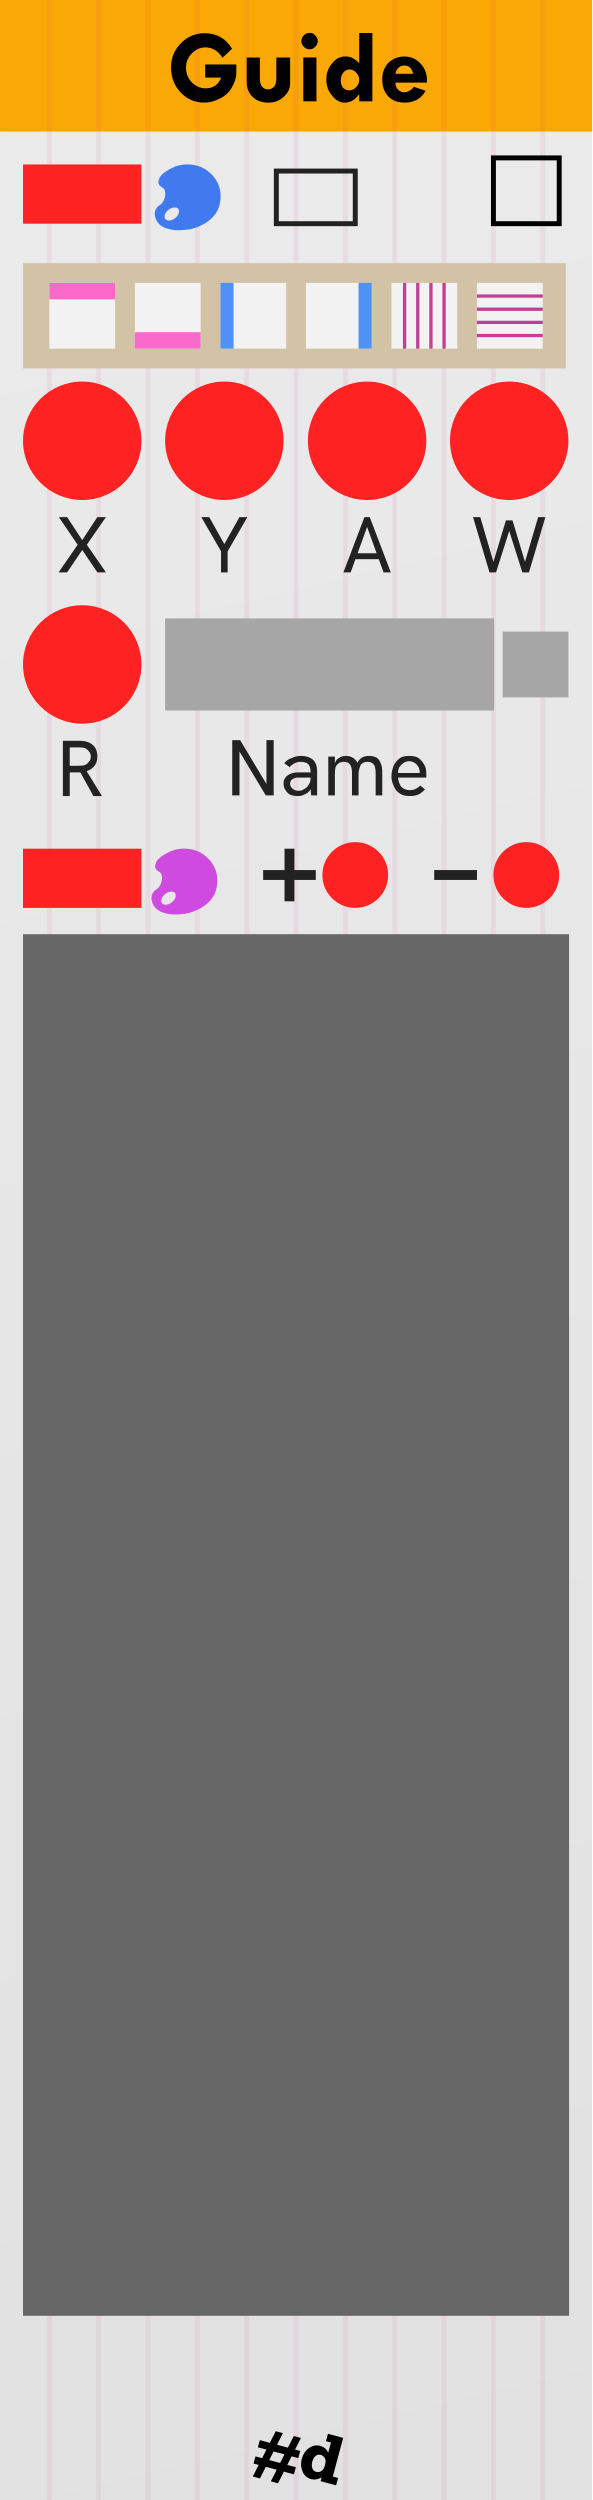
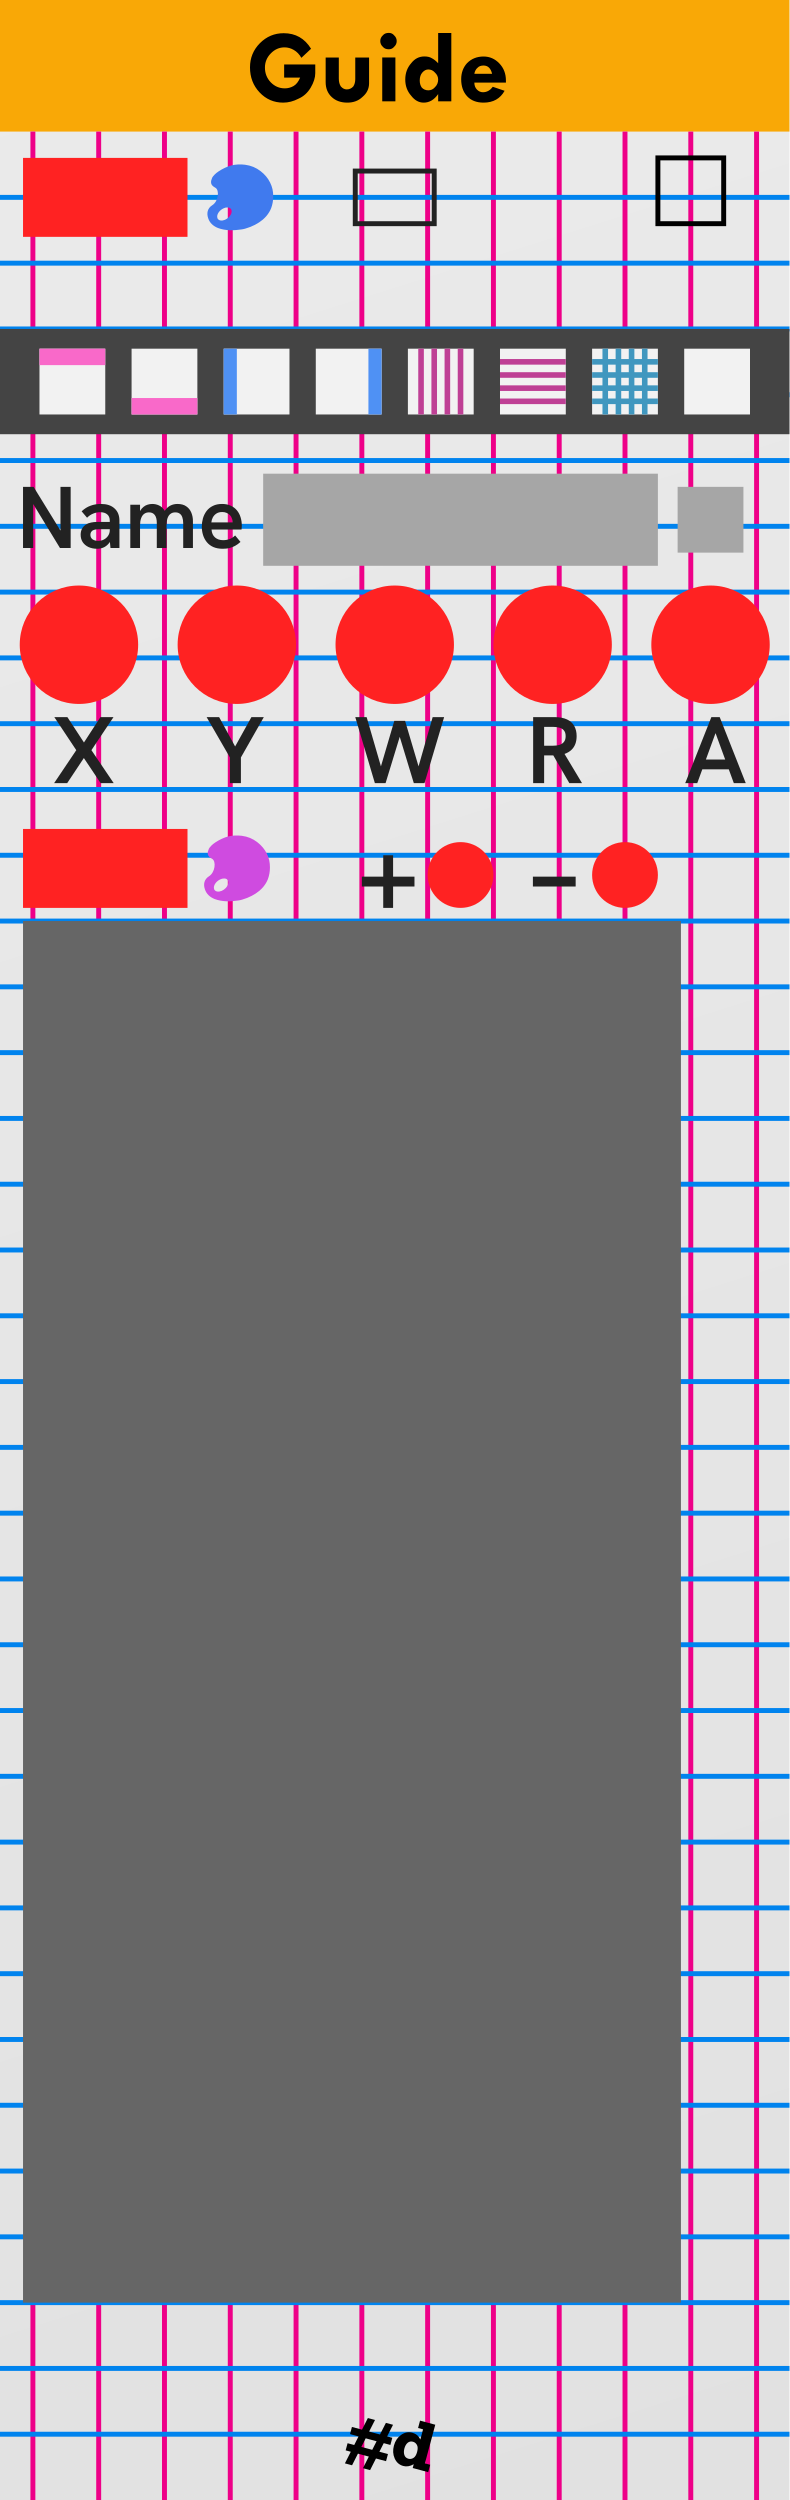
- <svg xmlns="http://www.w3.org/2000/svg" width="90" height="380" viewBox="0 0 90 380" version="1.1">
+ <svg xmlns="http://www.w3.org/2000/svg" width="120" height="380" viewBox="0 0 120 380" version="1.1">
  <linearGradient id="pg" y2="100%" gradientUnits="userSpaceOnUse">
    <stop offset="0" stop-color="#ebebeb" />
    <stop offset="1" stop-color="#e1e1e1" />
  </linearGradient>
  <rect id="panel" width="100%" height="100%" fill="url(#pg)" />
  <rect id="mast" width="100%" height="20" fill="#f9a806" />
-   <path id="title" aria-label="Guide" transform="translate(26,5)" d="M 9.28,2.41 7.81,3.79 Q 7.35,2.99 6.67,2.6 5.99,2.2 5.25,2.2 4.05,2.2 3.16,3.12 2.27,4.03 2.27,5.27 2.27,6.59 3.16,7.52 4.05,8.43 5.3,8.43 5.98,8.43 6.6,8.09 7.23,7.74 7.62,6.8 H 5.19 v -2 h 4.73 v 1.32 q 0,1.03 -0.7,2.21 Q 8.52,9.5 7.37,10 6.22,10.6 5.05,10.6 2.92,10.6 1.46,9.05 -4.37e-4,7.51 -4.37e-4,5.24 -4.37e-4,3.09 1.5,1.57 3.01,0.047 5.12,0.047 q 2.71,0 4.16,2.363 z m 2.22,1.33 h 2 v 3.22 q 0,0.7 0.3,1.17 0.4,0.46 0.9,0.46 0.6,0 1,-0.45 Q 16,7.69 16,7.01 V 3.74 h 2.1 v 3.91 q 0,1.24 -1,2.08 -0.9,0.87 -2.3,0.87 -1.5,0 -2.4,-0.87 -0.9,-0.85 -0.9,-2.25 z m 8.3,-2.5 Q 19.8,0.734 20.2,0.367 20.5,0 21.1,0 q 0.5,0 0.8,0.367 0.4,0.367 0.4,0.873 0,0.52 -0.4,0.88 -0.3,0.37 -0.8,0.37 -0.6,0 -0.9,-0.37 -0.4,-0.36 -0.4,-0.88 z m 0.3,2.49 h 2 v 6.67 h -2 z m 8.5,-3.714 h 2 V 10.4 h -2 V 9.3 h 0 q -0.9,1.3 -2.2,1.3 -1.1,0 -1.9,-1.05 -0.9,-1.01 -0.9,-2.46 0,-1.46 0.9,-2.48 0.8,-1.03 2,-1.03 0.7,0 1.1,0.25 0.5,0.24 1,0.79 z M 27.1,5.56 q -0.5,0 -0.9,0.46 -0.4,0.45 -0.4,1.22 0,0.62 0.3,1.06 0.4,0.43 1,0.43 0.6,0 1,-0.46 0.5,-0.48 0.5,-1.18 0,-0.61 -0.5,-1.07 -0.4,-0.46 -1,-0.46 z m 11.8,2 h -4.8 q 0,0.65 0.4,1.06 0.4,0.4 0.9,0.4 0.9,0 1.5,-0.83 l 1.8,0.61 q -1,1.8 -3.2,1.8 -1.6,0 -2.5,-0.97 -0.9,-0.97 -0.9,-2.59 0,-1.46 0.9,-2.45 1,-1 2.5,-1 1.4,0 2.4,1.05 1,1.04 1,2.6 z M 34.1,6.22 h 2.7 q -0.3,-1.26 -1.3,-1.26 -0.6,0 -0.9,0.33 -0.4,0.33 -0.5,0.93 z" />
-   <path id="vguide" fill="none" stroke="#ee008810" stroke-width=".75" d="M  7.5,0 v380 M15,0 v380        M 22.5,0 v380 M30,0 v380        M 37.5,0 v380 M45,0 v380        M 52.5,0 v380 M60,0 v380        M 67.5,0 v380 M75,0 v380        M 82.5,0 v380" />
-   <path id="top-menu--slabel" transform="translate(75,24)" fill="none" stroke="#000" stroke-width=".75" d="M 0,0 h 10 v 10 h-10 z" />
+   <path id="title" aria-label="Guide" transform="translate(38,5)" d="M 9.28,2.41 7.81,3.79 Q 7.35,2.99 6.67,2.6 5.99,2.2 5.25,2.2 4.05,2.2 3.16,3.12 2.27,4.03 2.27,5.27 2.27,6.59 3.16,7.52 4.05,8.43 5.3,8.43 5.98,8.43 6.6,8.09 7.23,7.74 7.62,6.8 H 5.19 v -2 h 4.73 v 1.32 q 0,1.03 -0.7,2.21 Q 8.52,9.5 7.37,10 6.22,10.6 5.05,10.6 2.92,10.6 1.46,9.05 -4.37e-4,7.51 -4.37e-4,5.24 -4.37e-4,3.09 1.5,1.57 3.01,0.047 5.12,0.047 q 2.71,0 4.16,2.363 z m 2.22,1.33 h 2 v 3.22 q 0,0.7 0.3,1.17 0.4,0.46 0.9,0.46 0.6,0 1,-0.45 Q 16,7.69 16,7.01 V 3.74 h 2.1 v 3.91 q 0,1.24 -1,2.08 -0.9,0.87 -2.3,0.87 -1.5,0 -2.4,-0.87 -0.9,-0.85 -0.9,-2.25 z m 8.3,-2.5 Q 19.8,0.734 20.2,0.367 20.5,0 21.1,0 q 0.5,0 0.8,0.367 0.4,0.367 0.4,0.873 0,0.52 -0.4,0.88 -0.3,0.37 -0.8,0.37 -0.6,0 -0.9,-0.37 -0.4,-0.36 -0.4,-0.88 z m 0.3,2.49 h 2 v 6.67 h -2 z m 8.5,-3.714 h 2 V 10.4 h -2 V 9.3 h 0 q -0.9,1.3 -2.2,1.3 -1.1,0 -1.9,-1.05 -0.9,-1.01 -0.9,-2.46 0,-1.46 0.9,-2.48 0.8,-1.03 2,-1.03 0.7,0 1.1,0.25 0.5,0.24 1,0.79 z M 27.1,5.56 q -0.5,0 -0.9,0.46 -0.4,0.45 -0.4,1.22 0,0.62 0.3,1.06 0.4,0.43 1,0.43 0.6,0 1,-0.46 0.5,-0.48 0.5,-1.18 0,-0.61 -0.5,-1.07 -0.4,-0.46 -1,-0.46 z m 11.8,2 h -4.8 q 0,0.65 0.4,1.06 0.4,0.4 0.9,0.4 0.9,0 1.5,-0.83 l 1.8,0.61 q -1,1.8 -3.2,1.8 -1.6,0 -2.5,-0.97 -0.9,-0.97 -0.9,-2.59 0,-1.46 0.9,-2.45 1,-1 2.5,-1 1.4,0 2.4,1.05 1,1.04 1,2.6 z M 34.1,6.22 h 2.7 q -0.3,-1.26 -1.3,-1.26 -0.6,0 -0.9,0.33 -0.4,0.33 -0.5,0.93 z" />
+   <path id="vguide" fill="none" stroke="#ee0088" stroke-width=".75" d="M5,20v360 M15,20v360 M25,20v360 M35,20v360 M45,20v360   M55,20v360 M65,20v360 M75,20v360 M85,20v360   M95,20v360 M105,20v360 M115,20v360" />
+   <path id="hguide" fill="none" stroke="#0083ee" stroke-width=".75" d="M 0,30 h120 M0,40 h120 M0,50 h120 M0,60 h120    M 0,70 h120 M0,80 h120 M0,90 h120 M0,100 h120    M 0,110 h120 M0,120 h120 M0,130 h120 M0,140 h120    M 0,150 h120 M0,160 h120 M0,170 h120 M0,180 h120    M 0,190 h120 M0,200 h120 M0,210 h120 M0,220 h120    M 0,230 h120 M0,240 h120 M0,250 h120 M0,260 h120    M 0,260 h120 M0,270 h120 M0,280 h120 M0,290 h120    M 0,300 h120 M0,310 h120 M0,320 h120 M0,330 h120    M 0,340 h120 M0,350 h120 M0,360 h120 M0,370 h120  " />
+   <path id="top-menu--slabel" transform="translate(100,24)" fill="none" stroke="#000" stroke-width=".75" d="M 0,0 h 10 v 10 h-10 z" />
  <g transform="translate(3.5,24)">
-     <rect id="k:panel-swatch" x="0" y="1" width="18" height="9" fill="#f22" />
-     <path id="k:pick-panel" transform="translate(19,0)" fill="#407aee" stroke="#80808000" stroke-width=".25" d="m 4.5,11 c -0.74,-0.03 -1.3,-0.14 -1.86,-0.34 -0.76,-0.3 -1.28,-0.81 -1.5,-1.5 -0.25,-0.74 -0.12,-1.5 0.63,-1.97 0.92,-0.57 1.13,-2.27 0.47,-2.65 -0.34,-0.19 -0.57,-0.37 -0.64,-0.66 -0.03,-0.1 -0.03,-0.31 0,-0.43 0.03,-0.13 0.1,-0.33 0.15,-0.44 0.08,-0.14 0.17,-0.27 0.36,-0.46 0.2,-0.2 0.35,-0.32 0.63,-0.51 0.62,-0.41 1.35,-0.75 1.96,-0.9 0.59,-0.15 1.37,-0.19 2.04,-0.1 0.92,0.12 1.67,0.43 2.39,0.99 0.62,0.48 1.11,1.07 1.43,1.73 0.33,0.66 0.47,1.31 0.47,2.08 0,0.66 -0.11,1.26 -0.31,1.79 -0.16,0.42 -0.41,0.82 -0.72,1.2 -0.11,0.13 -0.4,0.43 -0.55,0.55 -0.69,0.59 -1.62,1.07 -2.63,1.36 -0.23,0.07 -0.37,0.1 -0.59,0.13 -0.55,0.09 -1.21,0.14 -1.73,0.12 z m -1.14,-1.49 c 0.47,-0.08 0.95,-0.42 1.2,-0.85 0.1,-0.18 0.15,-0.32 0.15,-0.49 0.01,-0.21 -0.04,-0.34 -0.16,-0.47 -0.12,-0.12 -0.28,-0.17 -0.49,-0.17 -0.22,0 -0.39,0.04 -0.63,0.16 -0.54,0.27 -0.92,0.78 -0.92,1.23 0,0.19 0.05,0.31 0.16,0.42 0.16,0.16 0.4,0.22 0.7,0.17 z" />
+     <rect id="k:panel-swatch" x="0" y="0" width="25" height="12" fill="#f22" />
+     <path id="k:pick-panel" transform="translate(27,0)" fill="#407aee" stroke="#80808000" stroke-width=".25" d="m 4.5,11 c -0.74,-0.03 -1.3,-0.14 -1.86,-0.34 -0.76,-0.3 -1.28,-0.81 -1.5,-1.5 -0.25,-0.74 -0.12,-1.5 0.63,-1.97 0.92,-0.57 1.13,-2.27 0.47,-2.65 -0.34,-0.19 -0.57,-0.37 -0.64,-0.66 -0.03,-0.1 -0.03,-0.31 0,-0.43 0.03,-0.13 0.1,-0.33 0.15,-0.44 0.08,-0.14 0.17,-0.27 0.36,-0.46 0.2,-0.2 0.35,-0.32 0.63,-0.51 0.62,-0.41 1.35,-0.75 1.96,-0.9 0.59,-0.15 1.37,-0.19 2.04,-0.1 0.92,0.12 1.67,0.43 2.39,0.99 0.62,0.48 1.11,1.07 1.43,1.73 0.33,0.66 0.47,1.31 0.47,2.08 0,0.66 -0.11,1.26 -0.31,1.79 -0.16,0.42 -0.41,0.82 -0.72,1.2 -0.11,0.13 -0.4,0.43 -0.55,0.55 -0.69,0.59 -1.62,1.07 -2.63,1.36 -0.23,0.07 -0.37,0.1 -0.59,0.13 -0.55,0.09 -1.21,0.14 -1.73,0.12 z m -1.14,-1.49 c 0.47,-0.08 0.95,-0.42 1.2,-0.85 0.1,-0.18 0.15,-0.32 0.15,-0.49 0.01,-0.21 -0.04,-0.34 -0.16,-0.47 -0.12,-0.12 -0.28,-0.17 -0.49,-0.17 -0.22,0 -0.39,0.04 -0.63,0.16 -0.54,0.27 -0.92,0.78 -0.92,1.23 0,0.19 0.05,0.31 0.16,0.42 0.16,0.16 0.4,0.22 0.7,0.17 z" />
  </g>
-   <rect id="k:pos-switch" x="42" y="26" width="12" height="8" fill="none" stroke="#222" stroke-width=".75" />
-   <g transform="translate(0,40)" aria-label="arbitrary guide">
-     <g aria-label="templates">
-       <path id="template-box" fill="#d2c3a7" d="M 3.5,0 h 82.5 v 16 h -82.5 z" />
-       <g transform="translate(0,3)">
-         <g id="top">
-           <rect fill="#f2f2f2" x="7.5" y="0" width="10" height="10" />
-           <rect fill="#f969c9" x="7.5" y="0" width="10" height="2.5" />
-         </g>
-         <g id="bottom">
-           <rect fill="#f2f2f2" x="20.5" y="0" width="10" height="10" />
-           <rect fill="#f969c9" x="20.5" y="7.5" width="10" height="2.5" />
-         </g>
-         <g id="left">
-           <rect fill="#f2f2f2" x="33.5" y="0" width="10" height="10" />
-           <rect fill="#4f91f4" x="33.5" y="0" width="2" height="10" />
-         </g>
-         <g id="right">
-           <rect fill="#f2f2f2" x="46.5" y="0" width="10" height="10" />
-           <rect fill="#4f91f4" x="54.5" y="0" width="2" height="10" />
-         </g>
-         <g id="vert">
-           <rect fill="#f2f2f2" width="10" height="10" x="59.5" y="0" />
-           <path fill="none" stroke="#bf4095" stroke-width="0.5" d="M61.5,0 v10 M63.5,0 v10 M65.5,0 v10 M67.5,0 v10" />
-         </g>
-         <g id="horz">
-           <rect fill="#f2f2f2" x="72.5" y="0" width="10" height="10" />
-           <path fill="none" stroke="#bf4095" stroke-width="0.5" d="M72.5,2 h10 M72.5,4 h10 M72.5,6 h10 M72.5,8 h10 " />
-         </g>
+   <rect id="k:pos-switch" x="54" y="26" width="12" height="8" fill="none" stroke="#222" stroke-width=".75" />
+   <g transform="translate(0,50)" aria-label="templates">
+     <rect id="template-box" fill="#444" x="0" y="0" width="120" height="16" />
+     <g transform="translate(3,3)">
+       <g id="top">
+         <rect fill="#f2f2f2" x="3" y="0" width="10" height="10" />
+         <rect fill="#f969c9" x="3" y="0" width="10" height="2.5" />
      </g>
+       <g id="bottom">
+         <rect fill="#f2f2f2" x="17" y="0" width="10" height="10" />
+         <rect fill="#f969c9" x="17" y="7.5" width="10" height="2.5" />
+       </g>
+       <g id="left">
+         <rect fill="#f2f2f2" x="31" y="0" width="10" height="10" />
+         <rect fill="#4f91f4" x="31" y="0" width="2" height="10" />
+       </g>
+       <g id="right">
+         <rect fill="#f2f2f2" x="45" y="0" width="10" height="10" />
+         <rect fill="#4f91f4" x="53" y="0" width="2" height="10" />
+       </g>
+       <g id="vert">
+         <rect fill="#f2f2f2" x="59" y="0" width="10" height="10" />
+         <path fill="none" stroke="#bf4095" stroke-width="0.85" d="M61,0 v10 M63,0 v10 M65,0 v10 M67,0 v10" />
+       </g>
+       <g id="horz">
+         <rect fill="#f2f2f2" x="73" y="0" width="10" height="10" />
+         <path fill="none" stroke="#bf4095" stroke-width="0.85" d="M73,2 h10 M73,4 h10 M73,6 h10 M73,8 h10 " />
+       </g>
+       <g id="grid">
+         <rect fill="#f2f2f2" x="87" y="0" width="10" height="10" />
+         <path fill="none" stroke="#4097bf" stroke-width="0.85" d="M89,0 v10 M91,0 v10 M93,0 v10 M95,0 v10  M87,2h10 M87,4h10 M87,6h10 M87,8h10" />
+       </g>
+       <rect id="template-menu" fill="#f2f2f2" x="101" y="0" width="10" height="10" />
    </g>
-     <g transform="translate(0,2)">
-       <circle id="k:x" fill="#f22" cx="12.5" cy="25" r="9" />
-       <path id="X--label" fill="#222" d="M 8.91,45 11.8,40.8 8.94,36.6 h 1.26 l 2.3,3.5 2.3,-3.5 h 1.3 l -2.9,4.2 2.9,4.2 H 14.8 L 12.5,41.6 10.2,45 Z" />
-       <circle id="k:y" fill="#f22" cx="34.1" cy="25" r="9" />
-       <path id="Y--label" fill="#222" d="m 33.6,45 v -3.2 l -3,-5.2 h 1.2 l 2.3,4.1 2.3,-4.1 h 1.2 l -3,5.2 V 45 Z" />
-       <circle id="k:angle" fill="#f22" cx="55.8" cy="25" r="9" />
-       <path id="A--label" fill="#222" d="m 52.2,45 3.2,-8.4 h 0.8 L 59.4,45 H 58.3 L 55.8,38.1 53.3,45 Z m 1.8,-2 0.3,-0.9 h 3 l 0.4,0.9 z" />
-       <path id="W--label" fill="#222" d="M 74.4,45 71.9,36.6 H 73 l 2,6.8 1.9,-6.3 h 1 l 1.9,6.3 2,-6.8 h 1.1 L 80.4,45 h -1 l -2.1,-6.6 h 0.2 L 75.4,45 Z" />
-       <circle id="k:width" fill="#f22" cx="77.4" cy="25" r="9" />
-       <path id="R--label" fill="#222" d="m 9.56,79 v -8.4 h 2.54 q 0.9,0 1.5,0.3 0.6,0.3 0.9,0.8 0.3,0.6 0.3,1.3 0,1 -0.6,1.6 -0.6,0.6 -1.7,0.8 -0.2,0 -0.4,0 -0.3,0 -0.5,0 h -1 V 79 Z m 4.64,0 -2.1,-3.8 1,-0.1 2.4,3.9 z m -3.6,-4.6 h 1.3 q 0.6,0 1,-0.1 0.4,-0.2 0.6,-0.5 0.3,-0.3 0.3,-0.8 0,-0.5 -0.3,-0.8 -0.2,-0.3 -0.6,-0.5 -0.4,-0.1 -1,-0.1 h -1.3 z" />
-       <circle id="k:repeat" fill="#f22" cx="12.5" cy="59" r="9" />
-       <path id="name--label" fill="#222" d="m 35.3,78.9 v -8.4 h 1.2 l 4.2,7 h -0.2 v -7 h 1.1 v 8.4 h -1.2 l -4.2,-7 h 0.2 v 7 z m 12,0 -0.1,-1.2 v -2.5 q 0,-0.7 -0.4,-1.1 -0.4,-0.3 -1.1,-0.3 -0.5,0 -0.9,0.2 -0.4,0.2 -0.8,0.6 L 43.2,74 q 0.5,-0.6 1.2,-0.8 0.6,-0.3 1.4,-0.3 1.1,0 1.8,0.6 0.6,0.6 0.6,1.7 v 3.7 z m -2,0.1 q -0.7,0 -1.2,-0.2 -0.5,-0.3 -0.7,-0.7 -0.3,-0.4 -0.3,-1 0,-0.5 0.2,-0.8 0.2,-0.3 0.5,-0.5 0.3,-0.2 0.7,-0.3 0.4,-0.1 0.9,-0.1 h 1.9 v 0.8 h -1.8 q -0.3,0 -0.5,0 -0.3,0.1 -0.5,0.2 -0.2,0.1 -0.3,0.3 -0.1,0.2 -0.1,0.4 0,0.5 0.4,0.8 0.3,0.3 0.9,0.3 0.5,0 0.9,-0.3 0.4,-0.2 0.6,-0.6 0.3,-0.4 0.3,-0.9 l 0.4,0.4 q -0.1,0.7 -0.4,1.2 -0.3,0.5 -0.8,0.7 -0.5,0.3 -1.1,0.3 z m 4.6,-0.1 V 73 h 1 v 1.5 h -0.2 q 0.1,-0.4 0.3,-0.7 0.1,-0.3 0.4,-0.5 0.3,-0.2 0.5,-0.3 0.3,-0.1 0.7,-0.1 0.5,0 0.9,0.2 0.4,0.2 0.7,0.6 0.2,0.4 0.3,1.1 l -0.5,0 q 0.1,-0.6 0.4,-1 0.3,-0.5 0.7,-0.7 0.4,-0.2 1,-0.2 0.7,0 1.2,0.3 0.4,0.3 0.6,0.9 0.2,0.5 0.2,1.2 v 3.6 h -1 V 75.5 Q 57.1,75 57,74.6 56.9,74.2 56.6,74 q -0.3,-0.2 -0.7,-0.2 -0.5,0 -0.8,0.2 -0.3,0.2 -0.4,0.6 -0.2,0.5 -0.2,1.1 v 3.2 h -1 v -3.4 q 0,-0.9 -0.3,-1.3 -0.3,-0.4 -0.9,-0.4 -0.5,0 -0.8,0.2 -0.3,0.2 -0.5,0.6 -0.1,0.5 -0.1,1.1 v 3.2 z M 62.3,79 q -0.7,0 -1.2,-0.2 -0.6,-0.3 -0.9,-0.7 -0.3,-0.4 -0.5,-1 -0.2,-0.5 -0.2,-1.1 0,-0.6 0.2,-1.2 0.1,-0.5 0.5,-1 0.3,-0.4 0.8,-0.7 0.5,-0.2 1.2,-0.2 0.7,0 1.2,0.2 0.5,0.3 0.8,0.7 0.3,0.4 0.5,0.9 0.1,0.5 0.1,1 0,0.1 0,0.2 0,0.2 0,0.3 h -4.3 q 0.1,0.9 0.5,1.4 0.5,0.5 1.3,0.5 0.5,0 0.9,-0.2 0.4,-0.2 0.7,-0.5 l 0.7,0.6 q -0.3,0.3 -0.7,0.6 -0.3,0.2 -0.7,0.3 -0.4,0.1 -0.9,0.1 z m 1.5,-3.3 q 0,-0.1 0,-0.2 0,-0.1 0,-0.2 0,-0.2 -0.1,-0.5 -0.1,-0.3 -0.3,-0.5 -0.2,-0.3 -0.5,-0.4 -0.3,-0.2 -0.7,-0.2 -0.5,0 -0.9,0.3 -0.3,0.2 -0.6,0.6 -0.2,0.4 -0.2,0.9 h 3.6 z" />
-       <rect id="k:name-edit" fill="#a6a6a6" x="25.1" y="52" width="50" height="14" />
-       <rect id="name-menu" fill="#a6a6a6" x="76.4" y="54" width="10" height="10" />
-       <rect id="k:guide-swatch" x="3.5" y="87" width="18" height="9" fill="#f22" />
-       <path id="k:pick-guide" transform="translate(22,86)" fill="#cf4be0" stroke="#80808000" stroke-width=".25" d="m 4.5,11 c -0.74,-0.03 -1.3,-0.14 -1.86,-0.34 -0.76,-0.3 -1.28,-0.81 -1.5,-1.5 -0.25,-0.74 -0.12,-1.5 0.63,-1.97 0.92,-0.57 1.13,-2.27 0.47,-2.65 -0.34,-0.19 -0.57,-0.37 -0.64,-0.66 -0.03,-0.1 -0.03,-0.31 0,-0.43 0.03,-0.13 0.1,-0.33 0.15,-0.44 0.08,-0.14 0.17,-0.27 0.36,-0.46 0.2,-0.2 0.35,-0.32 0.63,-0.51 0.62,-0.41 1.35,-0.75 1.96,-0.9 0.59,-0.15 1.37,-0.19 2.04,-0.1 0.92,0.12 1.67,0.43 2.39,0.99 0.62,0.48 1.11,1.07 1.43,1.73 0.33,0.66 0.47,1.31 0.47,2.08 0,0.66 -0.11,1.26 -0.31,1.79 -0.16,0.42 -0.41,0.82 -0.72,1.2 -0.11,0.13 -0.4,0.43 -0.55,0.55 -0.69,0.59 -1.62,1.07 -2.63,1.36 -0.23,0.07 -0.37,0.1 -0.59,0.13 -0.55,0.09 -1.21,0.14 -1.73,0.12 z m -1.14,-1.49 c 0.47,-0.08 0.95,-0.42 1.2,-0.85 0.1,-0.18 0.15,-0.32 0.15,-0.49 0.01,-0.21 -0.04,-0.34 -0.16,-0.47 -0.12,-0.12 -0.28,-0.17 -0.49,-0.17 -0.22,0 -0.39,0.04 -0.63,0.16 -0.54,0.27 -0.92,0.78 -0.92,1.23 0,0.19 0.05,0.31 0.16,0.42 0.16,0.16 0.4,0.22 0.7,0.17 z" />
-       <path id="add--slabel" transform="translate(40,87)" fill="none" stroke="#222" stroke-width="1.5" d="M0,4 h8 M4,0 v8" />
-       <circle id="k:add" cx="54" cy="91" r="5" fill="#f22" />
-       <path id="remove--slabel" transform="translate(66,87)" fill="none" stroke="#222" stroke-width="1.5" d="M0,4 h6.5" />
-       <circle id="k:remove" cx="80" cy="91" r="5" fill="#f22" />
-     </g>
-     <rect id="guide-list" x="3.5" y="102" width="83" height="210" fill="#666" />
  </g>
-   <g id="logo" aria-label="#d (pachde logo)" fill="#000000" transform="translate(38,366)">
+   <path transform="translate(3.5,74)" id="name--label" fill="#222" d="M 1.1384964e-5,9.293 V -1.8754959e-5 H 1.6 L 6.08,7.28 H 5.693 V -1.8754959e-5 H 7.24 V 9.293 H 5.613 L 1.173,2 h 0.373 v 7.293 z m 13.293,0 -0.107,-1.107 V 5.147 q 0,-0.64 -0.387,-0.96 -0.387,-0.333 -1.08,-0.333 -0.533,0 -1.053,0.213 -0.507,0.2 -0.933,0.627 L 8.907,3.72 q 0.64,-0.6 1.36,-0.853 0.72,-0.267 1.573,-0.267 1.333,0 2.067,0.68 0.747,0.667 0.747,1.867 v 4.147 z m -2.04,0.12 q -0.733,0 -1.307,-0.267 Q 9.387,8.88 9.067,8.4 8.76,7.92 8.76,7.28 q 0,-0.547 0.227,-0.947 Q 9.227,5.933 9.6,5.707 9.92,5.507 10.347,5.427 10.773,5.333 11.24,5.333 h 2.067 V 6.44 h -1.853 q -0.24,0 -0.48,0.053 -0.24,0.04 -0.427,0.16 -0.133,0.107 -0.227,0.267 -0.08,0.16 -0.08,0.373 0,0.427 0.32,0.68 0.333,0.24 0.88,0.24 0.48,0 0.867,-0.213 0.4,-0.213 0.64,-0.587 0.24,-0.373 0.24,-0.84 l 0.453,0.733 Q 13.48,8 13.133,8.48 12.787,8.947 12.307,9.187 11.827,9.413 11.253,9.413 Z m 5.053,-0.12 V 2.72 h 1.48 v 1.707 l -0.32,0.187 q 0.12,-0.573 0.333,-0.96 0.227,-0.387 0.52,-0.613 0.293,-0.24 0.627,-0.333 0.347,-0.107 0.693,-0.107 0.533,0 1,0.213 0.467,0.2 0.787,0.667 0.333,0.453 0.453,1.24 l -0.867,0.24 q 0.2,-0.853 0.56,-1.36 0.36,-0.52 0.84,-0.76 0.493,-0.24 1.067,-0.24 0.84,0 1.347,0.373 0.52,0.36 0.76,0.96 0.24,0.587 0.24,1.267 v 4.093 H 24.347 V 5.56 q 0,-0.547 -0.133,-0.92 Q 24.093,4.267 23.827,4.08 23.56,3.88 23.147,3.88 q -0.44,0 -0.733,0.227 -0.293,0.213 -0.453,0.667 -0.147,0.453 -0.147,1.12 V 9.293 H 20.333 V 5.493 q 0,-0.813 -0.307,-1.213 -0.307,-0.4 -0.867,-0.4 -0.44,0 -0.747,0.227 -0.307,0.227 -0.467,0.68 -0.16,0.44 -0.16,1.107 v 3.4 z m 14.053,0.12 q -0.827,0 -1.44,-0.267 Q 28.32,8.88 27.933,8.4 27.547,7.92 27.36,7.32 27.173,6.707 27.173,6.053 q 0,-0.653 0.173,-1.267 0.187,-0.627 0.56,-1.12 0.373,-0.493 0.96,-0.773 0.587,-0.293 1.387,-0.293 0.76,0 1.32,0.267 0.573,0.253 0.947,0.72 0.373,0.453 0.547,1.04 0.187,0.587 0.187,1.253 0,0.093 -0.013,0.267 0,0.173 -0.027,0.347 h -4.56 q 0.053,0.787 0.533,1.2 0.48,0.413 1.227,0.413 0.547,0 1,-0.173 0.453,-0.173 0.827,-0.547 l 0.813,0.987 Q 32.64,8.747 32.227,8.973 31.813,9.2 31.36,9.307 30.92,9.413 30.36,9.413 Z m 1.44,-3.667 q 0.027,-0.107 0.027,-0.213 0.013,-0.107 0.013,-0.213 0,-0.293 -0.107,-0.56 -0.093,-0.267 -0.293,-0.467 -0.2,-0.213 -0.493,-0.333 -0.293,-0.133 -0.667,-0.133 -0.52,0 -0.88,0.227 -0.347,0.227 -0.547,0.587 -0.187,0.347 -0.227,0.76 h 3.653 z" />
+   <rect id="k:name-edit" fill="#a6a6a6" x="40" y="72" width="60" height="14" />
+   <rect id="name-menu" fill="#a6a6a6" x="103" y="74" width="10" height="10" />
+   <circle id="k:x" fill="#f22" cx="12" cy="98" r="9" />
+   <circle id="k:y" fill="#f22" cx="36" cy="98" r="9" />
+   <circle id="k:width" fill="#f22" cx="60" cy="98" r="9" />
+   <circle id="k:repeat" fill="#f22" cx="84" cy="98" r="9" />
+   <circle id="k:angle" fill="#f22" cx="108" cy="98" r="9" />
+   <path id="X--label" transform="translate(6,109)" fill="#222" d="M 2.225,10.037 5.594,5.026 2.254,-2.0214844e-5 H 4.241 L 6.761,3.859 9.266,-2.0214844e-5 h 1.987 L 7.898,5.026 11.282,10.037 H 9.295 L 6.746,6.221 4.212,10.037 Z" />
+   <path id="Y--label" transform="translate(29,109)" fill="#222" d="M 5.947,10.037 V 6.134 L 2.405,-2.0214844e-5 H 4.306 L 6.739,4.464 9.216,-2.0214844e-5 h 1.886 L 7.618,6.134 V 10.037 Z" />
+   <path id="W--label" transform="translate(54,109)" fill="#222" d="M 2.981,10.037 0,-2.0214844e-5 H 1.728 L 3.902,7.488 5.933,0.576 H 7.574 L 9.619,7.488 11.765,-2.0214844e-5 h 1.742 L 10.526,10.037 H 8.899 L 6.624,2.549 H 6.898 L 4.608,10.037 Z" />
+   <path id="R--label" transform="translate(78,109)" fill="#222" d="M 3.038,0 V 10.037 H 4.708 V 5.818 h 0.763 0.591 0.037 L 8.539,10.037 H 10.469 L 7.806,5.597 C 8.23,5.452 8.585,5.242 8.871,4.968 c 0.518,-0.499 0.777,-1.195 0.777,-2.088 0,-0.586 -0.12,-1.094 -0.36,-1.526 C 9.057,0.922 8.693,0.591 8.194,0.36 7.695,0.12 7.047,0 6.25,0 Z M 4.708,1.484 H 6.076 c 0.355,0 0.677,0.042 0.965,0.128 0.288,0.077 0.514,0.217 0.677,0.418 0.173,0.202 0.26,0.49 0.26,0.865 0,0.374 -0.087,0.666 -0.26,0.877 C 7.555,3.983 7.329,4.132 7.041,4.219 6.763,4.305 6.441,4.349 6.076,4.349 H 4.708 Z" />
+   <path id="A--label" transform="translate(102,109)" fill="#222" d="M 6.127,0 2.153,10.037 H 3.982 L 4.751,7.935 h 4.022 L 9.541,10.037 h 1.814 L 7.394,0 Z M 6.762,2.433 8.229,6.451 H 5.294 Z" />
+   <rect id="k:guide-swatch" x="3.5" y="126" width="25" height="12" fill="#f22" />
+   <path id="k:pick-guide" transform="translate(30,126)" fill="#cf4be0" stroke="#80808000" stroke-width=".25" d="m 4.5,11 c -0.74,-0.03 -1.3,-0.14 -1.86,-0.34 -0.76,-0.3 -1.28,-0.81 -1.5,-1.5 -0.25,-0.74 -0.12,-1.5 0.63,-1.97 0.92,-0.57 1.13,-2.27 0.47,-2.65 -0.34,-0.19 -0.57,-0.37 -0.64,-0.66 -0.03,-0.1 -0.03,-0.31 0,-0.43 0.03,-0.13 0.1,-0.33 0.15,-0.44 0.08,-0.14 0.17,-0.27 0.36,-0.46 0.2,-0.2 0.35,-0.32 0.63,-0.51 0.62,-0.41 1.35,-0.75 1.96,-0.9 0.59,-0.15 1.37,-0.19 2.04,-0.1 0.92,0.12 1.67,0.43 2.39,0.99 0.62,0.48 1.11,1.07 1.43,1.73 0.33,0.66 0.47,1.31 0.47,2.08 0,0.66 -0.11,1.26 -0.31,1.79 -0.16,0.42 -0.41,0.82 -0.72,1.2 -0.11,0.13 -0.4,0.43 -0.55,0.55 -0.69,0.59 -1.62,1.07 -2.63,1.36 -0.23,0.07 -0.37,0.1 -0.59,0.13 -0.55,0.09 -1.21,0.14 -1.73,0.12 z m -1.14,-1.49 c 0.47,-0.08 0.95,-0.42 1.2,-0.85 0.1,-0.18 0.15,-0.32 0.15,-0.49 0.01,-0.21 -0.04,-0.34 -0.16,-0.47 -0.12,-0.12 -0.28,-0.17 -0.49,-0.17 -0.22,0 -0.39,0.04 -0.63,0.16 -0.54,0.27 -0.92,0.78 -0.92,1.23 0,0.19 0.05,0.31 0.16,0.42 0.16,0.16 0.4,0.22 0.7,0.17 z" />
+   <path id="add--slabel" transform="translate(55,130)" fill="none" stroke="#222" stroke-width="1.5" d="M0,4 h8 M4,0 v8" />
+   <circle id="k:add" cx="70" cy="133" r="5" fill="#f22" />
+   <path id="remove--slabel" transform="translate(81,130)" fill="none" stroke="#222" stroke-width="1.5" d="M0,4 h6.5" />
+   <circle id="k:remove" cx="95" cy="133" r="5" fill="#f22" />
+   <rect id="guide-list" x="3.5" y="140" width="100" height="210" fill="#666" />
+   <g id="logo" aria-label="#d (pachde logo)" fill="#000000" transform="translate(52,364)">
    <path d="M 3.023,5.309 3.916,3.543 5.003,3.834 4.104,5.599 5.759,6.042 6.658,4.277 7.74,4.567 6.846,6.334 7.631,6.544 7.34,7.631 6.328,7.36 5.666,8.665 6.969,9.014 6.678,10.1 5.148,9.691 4.255,11.457 3.168,11.166 4.062,9.4 2.407,8.956 1.513,10.723 0.426,10.431 1.32,8.665 0.540,8.456 0.831,7.369 1.843,7.64 2.5,6.334 1.202,5.986 1.493,4.899 Z M 5.242,7.068 3.587,6.625 2.924,7.93 4.58,8.374 Z M 13.387,10.647 l -0.301,1.122 -2.354,-0.631 0.155,-0.579 Q 10.064,11.035 9.304,10.831 8.394,10.587 7.993,9.687 7.593,8.787 7.874,7.736 8.160,6.669 8.969,6.104 9.78,5.534 10.665,5.771 11.516,6 11.892,6.807 L 12.306,5.262 11.547,5.058 11.847,3.937 14.161,4.557 12.587,10.433 Z M 11.402,8.697 Q 11.589,7.998 11.367,7.62 11.15,7.244 10.767,7.141 10.31,7.019 9.962,7.308 9.621,7.595 9.466,8.173 9.32,8.721 9.465,9.165 q 0.147,0.438 0.615,0.564 0.387,0.104 0.76,-0.12 0.379,-0.227 0.562,-0.912 z" />
  </g>
</svg>
